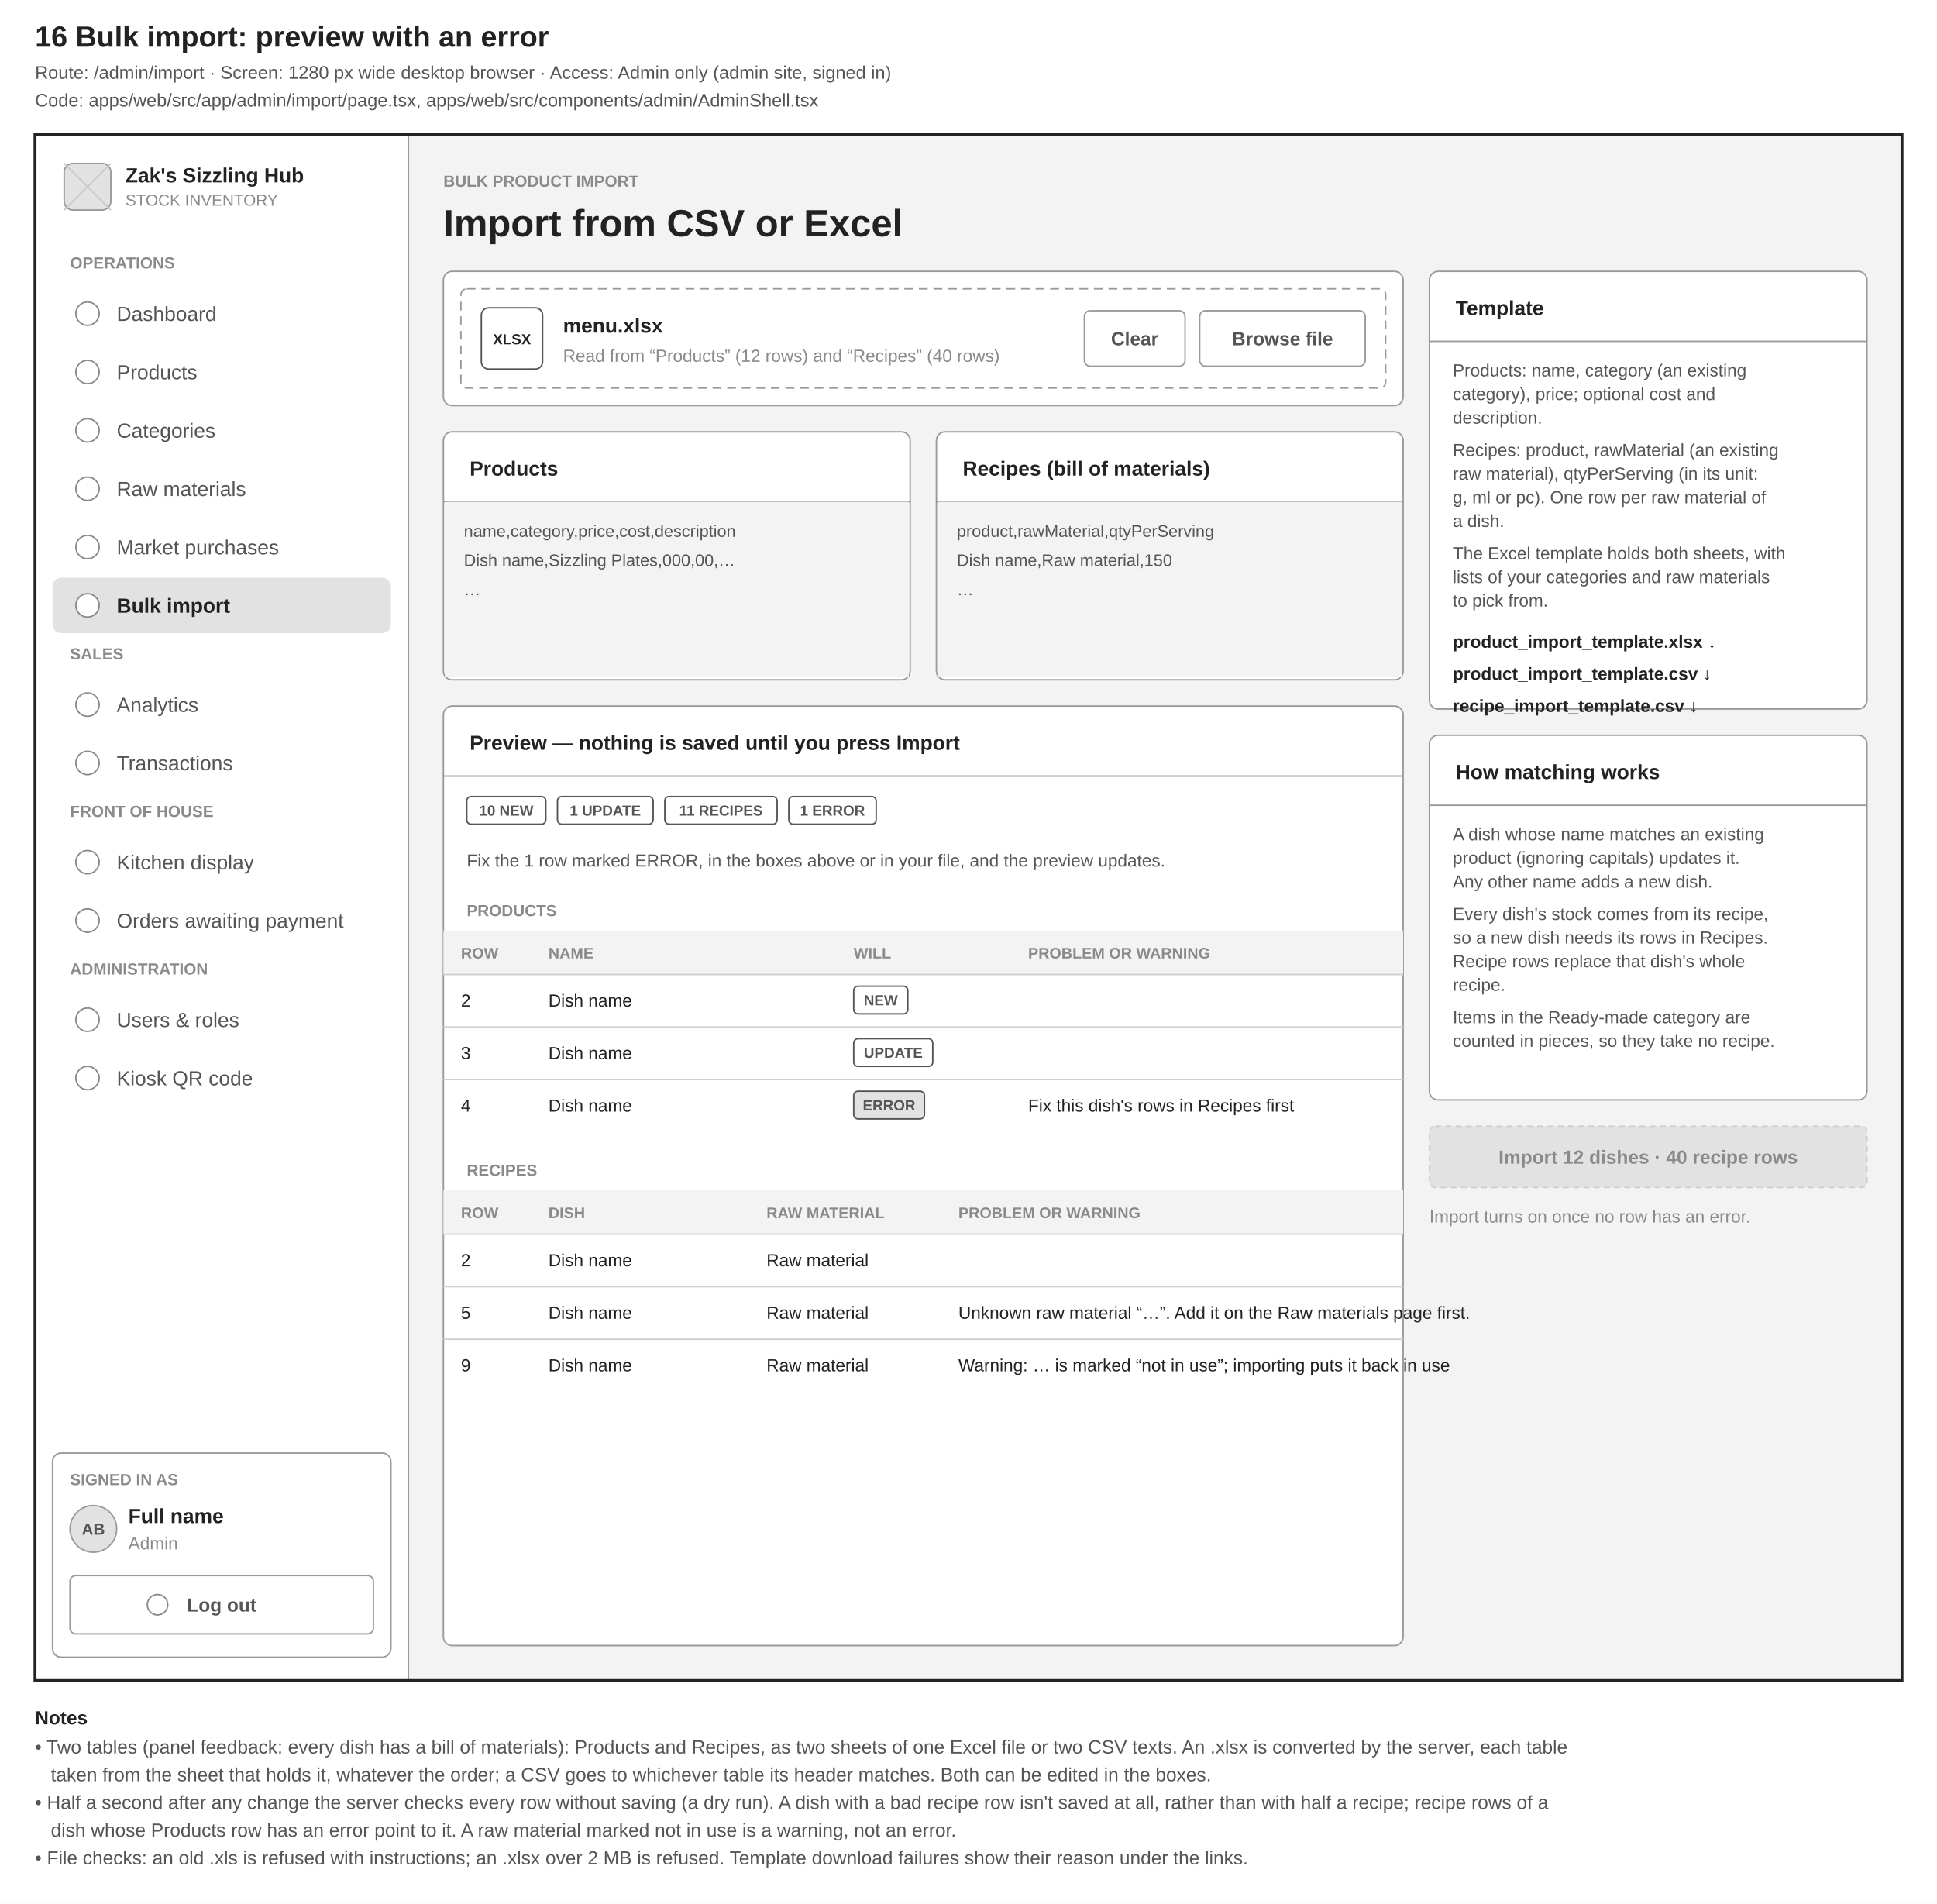
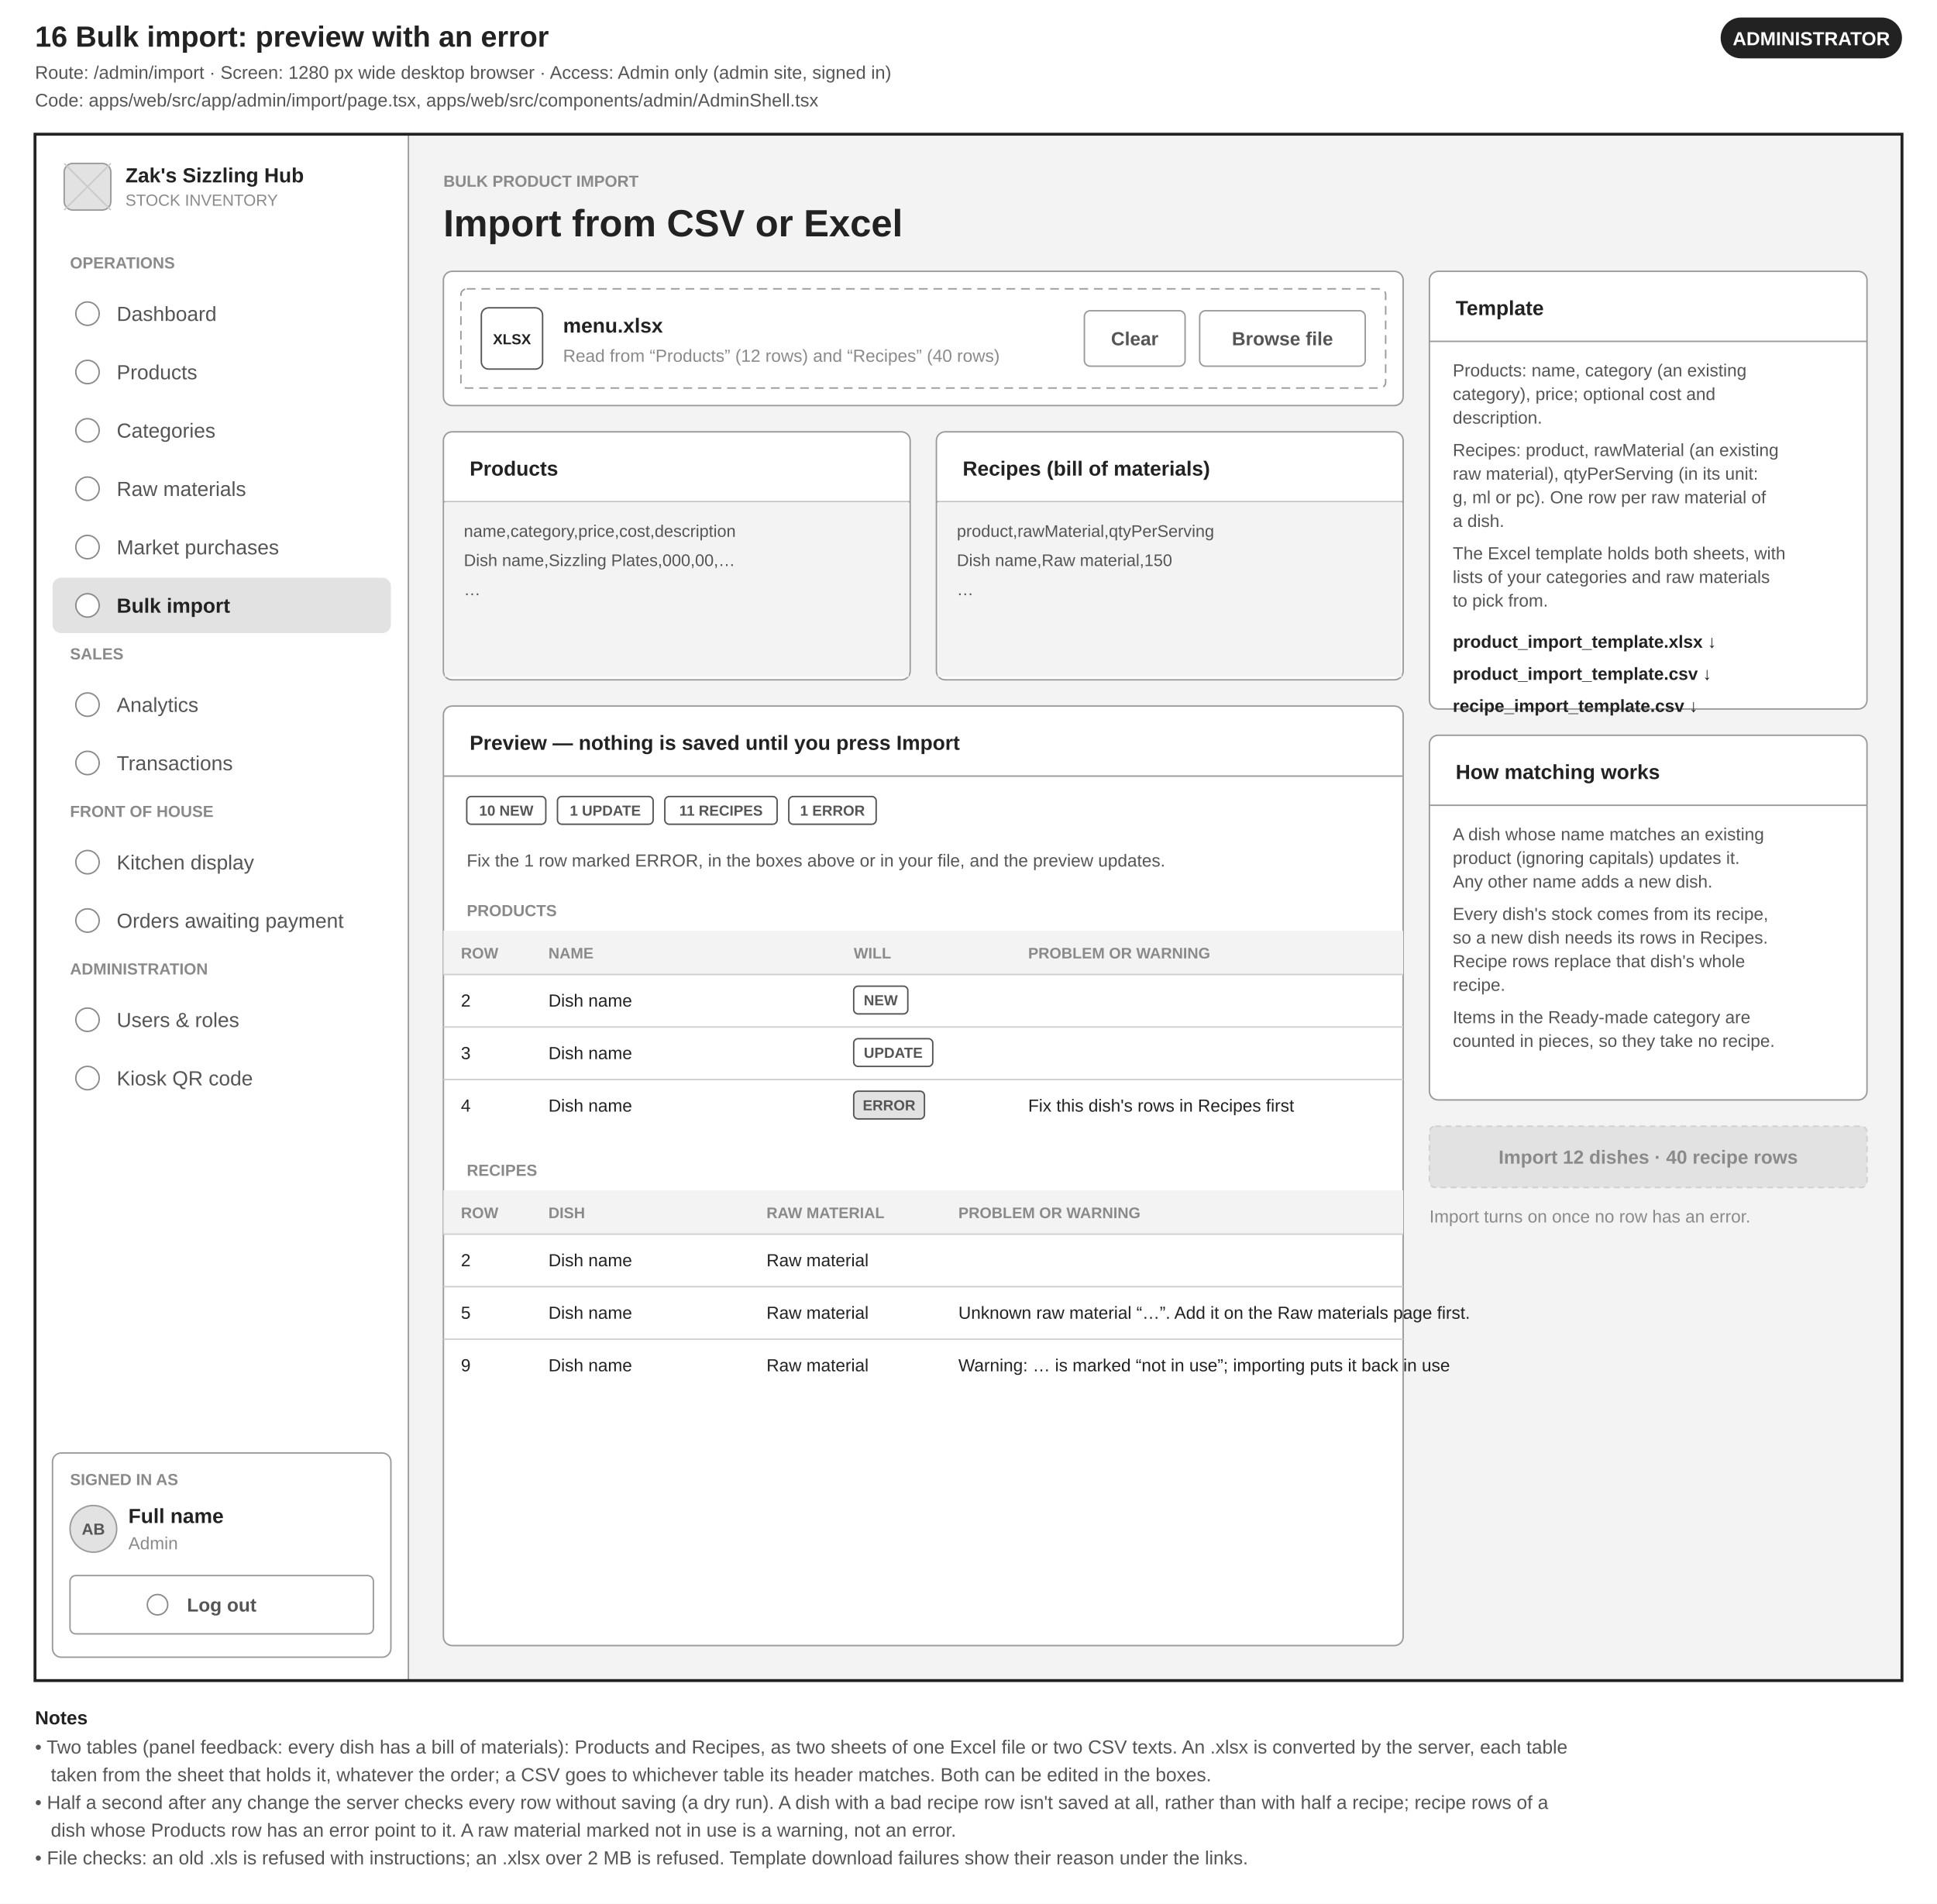
<svg xmlns="http://www.w3.org/2000/svg" width="1328" height="1305" viewBox="0 0 1328 1305">
  <rect x="0" y="0" width="1328" height="1305" fill="#ffffff" />
  <text x="24" y="32" font-family="Arial, Helvetica, sans-serif" font-size="20" font-weight="700" fill="#222222">16  Bulk import: preview with an error</text>
  <text x="24" y="54" font-family="Arial, Helvetica, sans-serif" font-size="12.5" fill="#555555">Route: /admin/import   ·   Screen: 1280 px wide desktop browser   ·   Access: Admin only (admin site, signed in)</text>
  <text x="24" y="73" font-family="Arial, Helvetica, sans-serif" font-size="12.5" fill="#555555">Code: apps/web/src/app/admin/import/page.tsx, apps/web/src/components/admin/AdminShell.tsx</text>
+   <rect x="1179.67" y="12" width="124.33" height="28" rx="14" fill="#222222" />
+   <text x="1241.835" y="31" font-family="Arial, Helvetica, sans-serif" font-size="13" font-weight="700" fill="#ffffff" text-anchor="middle">ADMINISTRATOR</text>
  <text x="24" y="1182" font-family="Arial, Helvetica, sans-serif" font-size="13" font-weight="700" fill="#222222">Notes</text>
  <text x="24" y="1202" font-family="Arial, Helvetica, sans-serif" font-size="13" fill="#555555" xml:space="preserve">• Two tables (panel feedback: every dish has a bill of materials): Products and Recipes, as two sheets of one Excel file or two CSV texts. An .xlsx is converted by the server, each table</text>
  <text x="24" y="1221" font-family="Arial, Helvetica, sans-serif" font-size="13" fill="#555555" xml:space="preserve">   taken from the sheet that holds it, whatever the order; a CSV goes to whichever table its header matches. Both can be edited in the boxes.</text>
  <text x="24" y="1240" font-family="Arial, Helvetica, sans-serif" font-size="13" fill="#555555" xml:space="preserve">• Half a second after any change the server checks every row without saving (a dry run). A dish with a bad recipe row isn't saved at all, rather than with half a recipe; recipe rows of a</text>
  <text x="24" y="1259" font-family="Arial, Helvetica, sans-serif" font-size="13" fill="#555555" xml:space="preserve">   dish whose Products row has an error point to it. A raw material marked not in use is a warning, not an error.</text>
  <text x="24" y="1278" font-family="Arial, Helvetica, sans-serif" font-size="13" fill="#555555" xml:space="preserve">• File checks: an old .xls is refused with instructions; an .xlsx over 2 MB is refused. Template download failures show their reason under the links.</text>
  <g transform="translate(24,92)">
    <clipPath id="frame">
      <rect x="0" y="0" width="1280" height="1060" />
    </clipPath>
    <g clip-path="url(#frame)">
      <rect x="0" y="0" width="1280" height="1060" fill="#ffffff" />
      <rect x="0" y="0" width="1280" height="1060" rx="0" fill="#f3f3f3" stroke="none" />
      <rect x="0" y="0" width="256" height="1060" rx="0" fill="#ffffff" stroke="none" />
      <line x1="256" y1="0" x2="256" y2="1060" stroke="#9a9a9a" stroke-width="1" />
      <rect x="20" y="20" width="32" height="32" rx="6" fill="#e2e2e2" stroke="#9a9a9a" stroke-width="1" />
      <line x1="20" y1="20" x2="52" y2="52" stroke="#c9c9c9" stroke-width="1" />
      <line x1="52" y1="20" x2="20" y2="52" stroke="#c9c9c9" stroke-width="1" />
      <text x="62" y="33" font-family="Arial, Helvetica, sans-serif" font-size="14" font-weight="700" text-anchor="start" fill="#222222">Zak's Sizzling Hub</text>
      <text x="62" y="49" font-family="Arial, Helvetica, sans-serif" font-size="11" font-weight="400" text-anchor="start" fill="#8a8a8a">STOCK INVENTORY</text>
      <text x="24" y="92" font-family="Arial, Helvetica, sans-serif" font-size="11" font-weight="700" text-anchor="start" fill="#8a8a8a">OPERATIONS</text>
      <circle cx="36" cy="123" r="8" fill="#ffffff" stroke="#8a8a8a" stroke-width="1" />
      <text x="56" y="128" font-family="Arial, Helvetica, sans-serif" font-size="14" font-weight="400" text-anchor="start" fill="#555555">Dashboard</text>
      <circle cx="36" cy="163" r="8" fill="#ffffff" stroke="#8a8a8a" stroke-width="1" />
      <text x="56" y="168" font-family="Arial, Helvetica, sans-serif" font-size="14" font-weight="400" text-anchor="start" fill="#555555">Products</text>
      <circle cx="36" cy="203" r="8" fill="#ffffff" stroke="#8a8a8a" stroke-width="1" />
      <text x="56" y="208" font-family="Arial, Helvetica, sans-serif" font-size="14" font-weight="400" text-anchor="start" fill="#555555">Categories</text>
      <circle cx="36" cy="243" r="8" fill="#ffffff" stroke="#8a8a8a" stroke-width="1" />
      <text x="56" y="248" font-family="Arial, Helvetica, sans-serif" font-size="14" font-weight="400" text-anchor="start" fill="#555555">Raw materials</text>
      <circle cx="36" cy="283" r="8" fill="#ffffff" stroke="#8a8a8a" stroke-width="1" />
      <text x="56" y="288" font-family="Arial, Helvetica, sans-serif" font-size="14" font-weight="400" text-anchor="start" fill="#555555">Market purchases</text>
      <rect x="12" y="304" width="232" height="38" rx="6" fill="#e2e2e2" stroke="none" />
      <circle cx="36" cy="323" r="8" fill="#ffffff" stroke="#8a8a8a" stroke-width="1" />
      <text x="56" y="328" font-family="Arial, Helvetica, sans-serif" font-size="14" font-weight="700" text-anchor="start" fill="#222222">Bulk import</text>
      <text x="24" y="360" font-family="Arial, Helvetica, sans-serif" font-size="11" font-weight="700" text-anchor="start" fill="#8a8a8a">SALES</text>
      <circle cx="36" cy="391" r="8" fill="#ffffff" stroke="#8a8a8a" stroke-width="1" />
      <text x="56" y="396" font-family="Arial, Helvetica, sans-serif" font-size="14" font-weight="400" text-anchor="start" fill="#555555">Analytics</text>
      <circle cx="36" cy="431" r="8" fill="#ffffff" stroke="#8a8a8a" stroke-width="1" />
      <text x="56" y="436" font-family="Arial, Helvetica, sans-serif" font-size="14" font-weight="400" text-anchor="start" fill="#555555">Transactions</text>
      <text x="24" y="468" font-family="Arial, Helvetica, sans-serif" font-size="11" font-weight="700" text-anchor="start" fill="#8a8a8a">FRONT OF HOUSE</text>
      <circle cx="36" cy="499" r="8" fill="#ffffff" stroke="#8a8a8a" stroke-width="1" />
      <text x="56" y="504" font-family="Arial, Helvetica, sans-serif" font-size="14" font-weight="400" text-anchor="start" fill="#555555">Kitchen display</text>
      <circle cx="36" cy="539" r="8" fill="#ffffff" stroke="#8a8a8a" stroke-width="1" />
      <text x="56" y="544" font-family="Arial, Helvetica, sans-serif" font-size="14" font-weight="400" text-anchor="start" fill="#555555">Orders awaiting payment</text>
      <text x="24" y="576" font-family="Arial, Helvetica, sans-serif" font-size="11" font-weight="700" text-anchor="start" fill="#8a8a8a">ADMINISTRATION</text>
      <circle cx="36" cy="607" r="8" fill="#ffffff" stroke="#8a8a8a" stroke-width="1" />
      <text x="56" y="612" font-family="Arial, Helvetica, sans-serif" font-size="14" font-weight="400" text-anchor="start" fill="#555555">Users &amp; roles</text>
      <circle cx="36" cy="647" r="8" fill="#ffffff" stroke="#8a8a8a" stroke-width="1" />
      <text x="56" y="652" font-family="Arial, Helvetica, sans-serif" font-size="14" font-weight="400" text-anchor="start" fill="#555555">Kiosk QR code</text>
      <rect x="12" y="904" width="232" height="140" rx="6" fill="#ffffff" stroke="#9a9a9a" stroke-width="1" />
      <text x="24" y="926" font-family="Arial, Helvetica, sans-serif" font-size="11" font-weight="700" text-anchor="start" fill="#8a8a8a">SIGNED IN AS</text>
      <circle cx="40" cy="956" r="16" fill="#e2e2e2" stroke="#9a9a9a" stroke-width="1" />
      <text x="40" y="960" font-family="Arial, Helvetica, sans-serif" font-size="11" font-weight="700" text-anchor="middle" fill="#555555">AB</text>
      <text x="64" y="952" font-family="Arial, Helvetica, sans-serif" font-size="14" font-weight="700" text-anchor="start" fill="#222222">Full name</text>
      <text x="64" y="970" font-family="Arial, Helvetica, sans-serif" font-size="12" font-weight="400" text-anchor="start" fill="#8a8a8a">Admin</text>
      <rect x="24" y="988" width="208" height="40" rx="4" fill="#ffffff" stroke="#9a9a9a" stroke-width="1" />
      <text x="128.0" y="1012.68" font-family="Arial, Helvetica, sans-serif" font-size="13" font-weight="700" text-anchor="middle" fill="#555555">Log out</text>
      <circle cx="84" cy="1008" r="7" fill="#ffffff" stroke="#8a8a8a" stroke-width="1" />
      <text x="280" y="36" font-family="Arial, Helvetica, sans-serif" font-size="11" font-weight="700" text-anchor="start" fill="#8a8a8a">BULK PRODUCT IMPORT</text>
      <text x="280" y="70" font-family="Arial, Helvetica, sans-serif" font-size="26" font-weight="700" text-anchor="start" fill="#222222">Import from CSV or Excel</text>
      <rect x="280" y="94" width="658" height="92" rx="6" fill="#ffffff" stroke="#9a9a9a" stroke-width="1" />
      <rect x="292" y="106" width="634" height="68" rx="4" fill="#ffffff" stroke="#9a9a9a" stroke-width="1" stroke-dasharray="6 4" />
      <rect x="306" y="119" width="42" height="42" rx="5" fill="#ffffff" stroke="#555555" stroke-width="1" />
      <text x="327" y="144" font-family="Arial, Helvetica, sans-serif" font-size="10" font-weight="700" text-anchor="middle" fill="#222222">XLSX</text>
      <text x="362" y="136" font-family="Arial, Helvetica, sans-serif" font-size="14" font-weight="700" text-anchor="start" fill="#222222">menu.xlsx</text>
      <text x="362" y="156" font-family="Arial, Helvetica, sans-serif" font-size="12" font-weight="400" text-anchor="start" fill="#8a8a8a">Read from “Products” (12 rows) and “Recipes” (40 rows)</text>
      <rect x="798.49" y="121" width="113.51" height="38" rx="4" fill="#ffffff" stroke="#9a9a9a" stroke-width="1" />
      <text x="855.245" y="144.68" font-family="Arial, Helvetica, sans-serif" font-size="13" font-weight="700" text-anchor="middle" fill="#555555">Browse file</text>
      <rect x="719.44" y="121" width="69.05" height="38" rx="4" fill="#ffffff" stroke="#9a9a9a" stroke-width="1" />
      <text x="753.965" y="144.68" font-family="Arial, Helvetica, sans-serif" font-size="13" font-weight="700" text-anchor="middle" fill="#555555">Clear</text>
      <rect x="280.0" y="204" width="320.0" height="170" rx="6" fill="#ffffff" stroke="#9a9a9a" stroke-width="1" />
      <text x="298.0" y="234" font-family="Arial, Helvetica, sans-serif" font-size="14" font-weight="700" text-anchor="start" fill="#222222">Products</text>
      <line x1="280.0" y1="252" x2="600.0" y2="252" stroke="#9a9a9a" stroke-width="1" />
      <rect x="281.0" y="252" width="318.0" height="120" rx="0" fill="#f3f3f3" stroke="none" />
      <text x="294.0" y="276" font-family="Arial, Helvetica, sans-serif" font-size="11.5" font-weight="400" text-anchor="start" fill="#555555">name,category,price,cost,description</text>
      <text x="294.0" y="296" font-family="Arial, Helvetica, sans-serif" font-size="11.5" font-weight="400" text-anchor="start" fill="#555555">Dish name,Sizzling Plates,000,00,…</text>
      <text x="294.0" y="316" font-family="Arial, Helvetica, sans-serif" font-size="11.5" font-weight="400" text-anchor="start" fill="#555555">…</text>
      <rect x="618.0" y="204" width="320.0" height="170" rx="6" fill="#ffffff" stroke="#9a9a9a" stroke-width="1" />
      <text x="636.0" y="234" font-family="Arial, Helvetica, sans-serif" font-size="14" font-weight="700" text-anchor="start" fill="#222222">Recipes (bill of materials)</text>
      <line x1="618.0" y1="252" x2="938.0" y2="252" stroke="#9a9a9a" stroke-width="1" />
      <rect x="619.0" y="252" width="318.0" height="120" rx="0" fill="#f3f3f3" stroke="none" />
      <text x="632.0" y="276" font-family="Arial, Helvetica, sans-serif" font-size="11.5" font-weight="400" text-anchor="start" fill="#555555">product,rawMaterial,qtyPerServing</text>
      <text x="632.0" y="296" font-family="Arial, Helvetica, sans-serif" font-size="11.5" font-weight="400" text-anchor="start" fill="#555555">Dish name,Raw material,150</text>
      <text x="632.0" y="316" font-family="Arial, Helvetica, sans-serif" font-size="11.5" font-weight="400" text-anchor="start" fill="#555555">…</text>
      <rect x="280" y="392" width="658" height="644" rx="6" fill="#ffffff" stroke="#9a9a9a" stroke-width="1" />
      <text x="298" y="422" font-family="Arial, Helvetica, sans-serif" font-size="14" font-weight="700" text-anchor="start" fill="#222222">Preview — nothing is saved until you press Import</text>
      <line x1="280" y1="440" x2="938" y2="440" stroke="#9a9a9a" stroke-width="1" />
      <rect x="296" y="454" width="54.2" height="19" rx="3" fill="#ffffff" stroke="#555555" stroke-width="1" />
      <text x="323.1" y="467.1" font-family="Arial, Helvetica, sans-serif" font-size="10" font-weight="700" text-anchor="middle" fill="#555555">10 NEW</text>
      <rect x="358.2" y="454" width="65.6" height="19" rx="3" fill="#ffffff" stroke="#555555" stroke-width="1" />
      <text x="391.0" y="467.1" font-family="Arial, Helvetica, sans-serif" font-size="10" font-weight="700" text-anchor="middle" fill="#555555">1 UPDATE</text>
      <rect x="431.8" y="454" width="77.0" height="19" rx="3" fill="#ffffff" stroke="#555555" stroke-width="1" />
      <text x="470.3" y="467.1" font-family="Arial, Helvetica, sans-serif" font-size="10" font-weight="700" text-anchor="middle" fill="#555555">11 RECIPES</text>
      <rect x="516.8" y="454" width="59.9" height="19" rx="3" fill="#ffffff" stroke="#555555" stroke-width="1" />
      <text x="546.75" y="467.1" font-family="Arial, Helvetica, sans-serif" font-size="10" font-weight="700" text-anchor="middle" fill="#555555">1 ERROR</text>
      <text x="296" y="502" font-family="Arial, Helvetica, sans-serif" font-size="12" font-weight="400" text-anchor="start" fill="#555555">Fix the 1 row marked ERROR, in the boxes above or in your file, and the preview updates.</text>
      <text x="296" y="536" font-family="Arial, Helvetica, sans-serif" font-size="11" font-weight="700" text-anchor="start" fill="#8a8a8a">PRODUCTS</text>
      <rect x="280" y="546" width="658" height="30" rx="0" fill="#f3f3f3" stroke="none" stroke-width="1" />
      <text x="292" y="565.0" font-family="Arial, Helvetica, sans-serif" font-size="10.5" font-weight="700" text-anchor="start" fill="#8a8a8a">ROW</text>
      <text x="352" y="565.0" font-family="Arial, Helvetica, sans-serif" font-size="10.5" font-weight="700" text-anchor="start" fill="#8a8a8a">NAME</text>
      <text x="561.3" y="565.0" font-family="Arial, Helvetica, sans-serif" font-size="10.5" font-weight="700" text-anchor="start" fill="#8a8a8a">WILL</text>
      <text x="680.9" y="565.0" font-family="Arial, Helvetica, sans-serif" font-size="10.5" font-weight="700" text-anchor="start" fill="#8a8a8a">PROBLEM OR WARNING</text>
      <line x1="280" y1="576" x2="938" y2="576" stroke="#cfcfcf" stroke-width="1" />
      <text x="292" y="598.0" font-family="Arial, Helvetica, sans-serif" font-size="12" font-weight="400" text-anchor="start" fill="#222222">2</text>
      <text x="352" y="598.0" font-family="Arial, Helvetica, sans-serif" font-size="12" font-weight="400" text-anchor="start" fill="#222222">Dish name</text>
      <rect x="561.3" y="584.0" width="37.1" height="19" rx="3" fill="#ffffff" stroke="#555555" stroke-width="1" />
      <text x="579.85" y="597.1" font-family="Arial, Helvetica, sans-serif" font-size="10" font-weight="700" text-anchor="middle" fill="#555555">NEW</text>
      <text x="680.9" y="598.0" font-family="Arial, Helvetica, sans-serif" font-size="12" font-weight="400" text-anchor="start" fill="#222222" />
      <line x1="280" y1="612" x2="938" y2="612" stroke="#cfcfcf" stroke-width="1" />
      <text x="292" y="634.0" font-family="Arial, Helvetica, sans-serif" font-size="12" font-weight="400" text-anchor="start" fill="#222222">3</text>
      <text x="352" y="634.0" font-family="Arial, Helvetica, sans-serif" font-size="12" font-weight="400" text-anchor="start" fill="#222222">Dish name</text>
      <rect x="561.3" y="620.0" width="54.2" height="19" rx="3" fill="#ffffff" stroke="#555555" stroke-width="1" />
      <text x="588.4" y="633.1" font-family="Arial, Helvetica, sans-serif" font-size="10" font-weight="700" text-anchor="middle" fill="#555555">UPDATE</text>
      <text x="680.9" y="634.0" font-family="Arial, Helvetica, sans-serif" font-size="12" font-weight="400" text-anchor="start" fill="#222222" />
      <line x1="280" y1="648" x2="938" y2="648" stroke="#cfcfcf" stroke-width="1" />
      <text x="292" y="670.0" font-family="Arial, Helvetica, sans-serif" font-size="12" font-weight="400" text-anchor="start" fill="#222222">4</text>
      <text x="352" y="670.0" font-family="Arial, Helvetica, sans-serif" font-size="12" font-weight="400" text-anchor="start" fill="#222222">Dish name</text>
      <rect x="561.3" y="656.0" width="48.5" height="19" rx="3" fill="#e2e2e2" stroke="#555555" stroke-width="1" />
      <text x="585.55" y="669.1" font-family="Arial, Helvetica, sans-serif" font-size="10" font-weight="700" text-anchor="middle" fill="#555555">ERROR</text>
      <text x="680.9" y="670.0" font-family="Arial, Helvetica, sans-serif" font-size="12" font-weight="400" text-anchor="start" fill="#222222">Fix this dish's rows in Recipes first</text>
      <text x="296" y="714" font-family="Arial, Helvetica, sans-serif" font-size="11" font-weight="700" text-anchor="start" fill="#8a8a8a">RECIPES</text>
      <rect x="280" y="724" width="658" height="30" rx="0" fill="#f3f3f3" stroke="none" stroke-width="1" />
      <text x="292" y="743.0" font-family="Arial, Helvetica, sans-serif" font-size="10.5" font-weight="700" text-anchor="start" fill="#8a8a8a">ROW</text>
      <text x="352" y="743.0" font-family="Arial, Helvetica, sans-serif" font-size="10.5" font-weight="700" text-anchor="start" fill="#8a8a8a">DISH</text>
      <text x="501.5" y="743.0" font-family="Arial, Helvetica, sans-serif" font-size="10.5" font-weight="700" text-anchor="start" fill="#8a8a8a">RAW MATERIAL</text>
      <text x="633.06" y="743.0" font-family="Arial, Helvetica, sans-serif" font-size="10.5" font-weight="700" text-anchor="start" fill="#8a8a8a">PROBLEM OR WARNING</text>
      <line x1="280" y1="754" x2="938" y2="754" stroke="#cfcfcf" stroke-width="1" />
      <text x="292" y="776.0" font-family="Arial, Helvetica, sans-serif" font-size="12" font-weight="400" text-anchor="start" fill="#222222">2</text>
      <text x="352" y="776.0" font-family="Arial, Helvetica, sans-serif" font-size="12" font-weight="400" text-anchor="start" fill="#222222">Dish name</text>
      <text x="501.5" y="776.0" font-family="Arial, Helvetica, sans-serif" font-size="12" font-weight="400" text-anchor="start" fill="#222222">Raw material</text>
      <text x="633.06" y="776.0" font-family="Arial, Helvetica, sans-serif" font-size="12" font-weight="400" text-anchor="start" fill="#222222" />
      <line x1="280" y1="790" x2="938" y2="790" stroke="#cfcfcf" stroke-width="1" />
      <text x="292" y="812.0" font-family="Arial, Helvetica, sans-serif" font-size="12" font-weight="400" text-anchor="start" fill="#222222">5</text>
      <text x="352" y="812.0" font-family="Arial, Helvetica, sans-serif" font-size="12" font-weight="400" text-anchor="start" fill="#222222">Dish name</text>
      <text x="501.5" y="812.0" font-family="Arial, Helvetica, sans-serif" font-size="12" font-weight="400" text-anchor="start" fill="#222222">Raw material</text>
      <text x="633.06" y="812.0" font-family="Arial, Helvetica, sans-serif" font-size="12" font-weight="400" text-anchor="start" fill="#222222">Unknown raw material “…”. Add it on the Raw materials page first.</text>
      <line x1="280" y1="826" x2="938" y2="826" stroke="#cfcfcf" stroke-width="1" />
      <text x="292" y="848.0" font-family="Arial, Helvetica, sans-serif" font-size="12" font-weight="400" text-anchor="start" fill="#222222">9</text>
      <text x="352" y="848.0" font-family="Arial, Helvetica, sans-serif" font-size="12" font-weight="400" text-anchor="start" fill="#222222">Dish name</text>
      <text x="501.5" y="848.0" font-family="Arial, Helvetica, sans-serif" font-size="12" font-weight="400" text-anchor="start" fill="#222222">Raw material</text>
      <text x="633.06" y="848.0" font-family="Arial, Helvetica, sans-serif" font-size="12" font-weight="400" text-anchor="start" fill="#222222">Warning: … is marked “not in use”; importing puts it back in use</text>
      <rect x="956" y="94" width="300" height="300" rx="6" fill="#ffffff" stroke="#9a9a9a" stroke-width="1" />
      <text x="974" y="124" font-family="Arial, Helvetica, sans-serif" font-size="14" font-weight="700" text-anchor="start" fill="#222222">Template</text>
      <line x1="956" y1="142" x2="1256" y2="142" stroke="#9a9a9a" stroke-width="1" />
      <text x="972" y="166" font-family="Arial, Helvetica, sans-serif" font-size="12" font-weight="400" text-anchor="start" fill="#555555">Products: name, category (an existing</text>
      <text x="972" y="182.2" font-family="Arial, Helvetica, sans-serif" font-size="12" font-weight="400" text-anchor="start" fill="#555555">category), price; optional cost and</text>
      <text x="972" y="198.4" font-family="Arial, Helvetica, sans-serif" font-size="12" font-weight="400" text-anchor="start" fill="#555555">description.</text>
      <text x="972" y="220.6" font-family="Arial, Helvetica, sans-serif" font-size="12" font-weight="400" text-anchor="start" fill="#555555">Recipes: product, rawMaterial (an existing</text>
      <text x="972" y="236.8" font-family="Arial, Helvetica, sans-serif" font-size="12" font-weight="400" text-anchor="start" fill="#555555">raw material), qtyPerServing (in its unit:</text>
      <text x="972" y="253" font-family="Arial, Helvetica, sans-serif" font-size="12" font-weight="400" text-anchor="start" fill="#555555">g, ml or pc). One row per raw material of</text>
      <text x="972" y="269.2" font-family="Arial, Helvetica, sans-serif" font-size="12" font-weight="400" text-anchor="start" fill="#555555">a dish.</text>
      <text x="972" y="291.4" font-family="Arial, Helvetica, sans-serif" font-size="12" font-weight="400" text-anchor="start" fill="#555555">The Excel template holds both sheets, with</text>
      <text x="972" y="307.6" font-family="Arial, Helvetica, sans-serif" font-size="12" font-weight="400" text-anchor="start" fill="#555555">lists of your categories and raw materials</text>
      <text x="972" y="323.8" font-family="Arial, Helvetica, sans-serif" font-size="12" font-weight="400" text-anchor="start" fill="#555555">to pick from.</text>
      <text x="972" y="352" font-family="Arial, Helvetica, sans-serif" font-size="12" font-weight="700" text-anchor="start" fill="#222222">product_import_template.xlsx ↓</text>
      <text x="972" y="374" font-family="Arial, Helvetica, sans-serif" font-size="12" font-weight="700" text-anchor="start" fill="#222222">product_import_template.csv ↓</text>
      <text x="972" y="396" font-family="Arial, Helvetica, sans-serif" font-size="12" font-weight="700" text-anchor="start" fill="#222222">recipe_import_template.csv ↓</text>
      <rect x="956" y="412" width="300" height="250" rx="6" fill="#ffffff" stroke="#9a9a9a" stroke-width="1" />
      <text x="974" y="442" font-family="Arial, Helvetica, sans-serif" font-size="14" font-weight="700" text-anchor="start" fill="#222222">How matching works</text>
      <line x1="956" y1="460" x2="1256" y2="460" stroke="#9a9a9a" stroke-width="1" />
      <text x="972" y="484" font-family="Arial, Helvetica, sans-serif" font-size="12" font-weight="400" text-anchor="start" fill="#555555">A dish whose name matches an existing</text>
      <text x="972" y="500.2" font-family="Arial, Helvetica, sans-serif" font-size="12" font-weight="400" text-anchor="start" fill="#555555">product (ignoring capitals) updates it.</text>
      <text x="972" y="516.4" font-family="Arial, Helvetica, sans-serif" font-size="12" font-weight="400" text-anchor="start" fill="#555555">Any other name adds a new dish.</text>
      <text x="972" y="538.6" font-family="Arial, Helvetica, sans-serif" font-size="12" font-weight="400" text-anchor="start" fill="#555555">Every dish's stock comes from its recipe,</text>
      <text x="972" y="554.8" font-family="Arial, Helvetica, sans-serif" font-size="12" font-weight="400" text-anchor="start" fill="#555555">so a new dish needs its rows in Recipes.</text>
      <text x="972" y="571" font-family="Arial, Helvetica, sans-serif" font-size="12" font-weight="400" text-anchor="start" fill="#555555">Recipe rows replace that dish's whole</text>
      <text x="972" y="587.2" font-family="Arial, Helvetica, sans-serif" font-size="12" font-weight="400" text-anchor="start" fill="#555555">recipe.</text>
      <text x="972" y="609.4" font-family="Arial, Helvetica, sans-serif" font-size="12" font-weight="400" text-anchor="start" fill="#555555">Items in the Ready-made category are</text>
      <text x="972" y="625.6" font-family="Arial, Helvetica, sans-serif" font-size="12" font-weight="400" text-anchor="start" fill="#555555">counted in pieces, so they take no recipe.</text>
      <rect x="956" y="680" width="300" height="42" rx="4" fill="#e2e2e2" stroke="#cfcfcf" stroke-width="1" stroke-dasharray="4 3" />
      <text x="1106.0" y="705.68" font-family="Arial, Helvetica, sans-serif" font-size="13" font-weight="700" text-anchor="middle" fill="#8a8a8a">Import 12 dishes · 40 recipe rows</text>
      <text x="956" y="746" font-family="Arial, Helvetica, sans-serif" font-size="12" font-weight="400" text-anchor="start" fill="#8a8a8a">Import turns on once no row has an error.</text>
    </g>
    <rect x="0" y="0" width="1280" height="1060" fill="none" stroke="#222222" stroke-width="2" />
  </g>
</svg>
